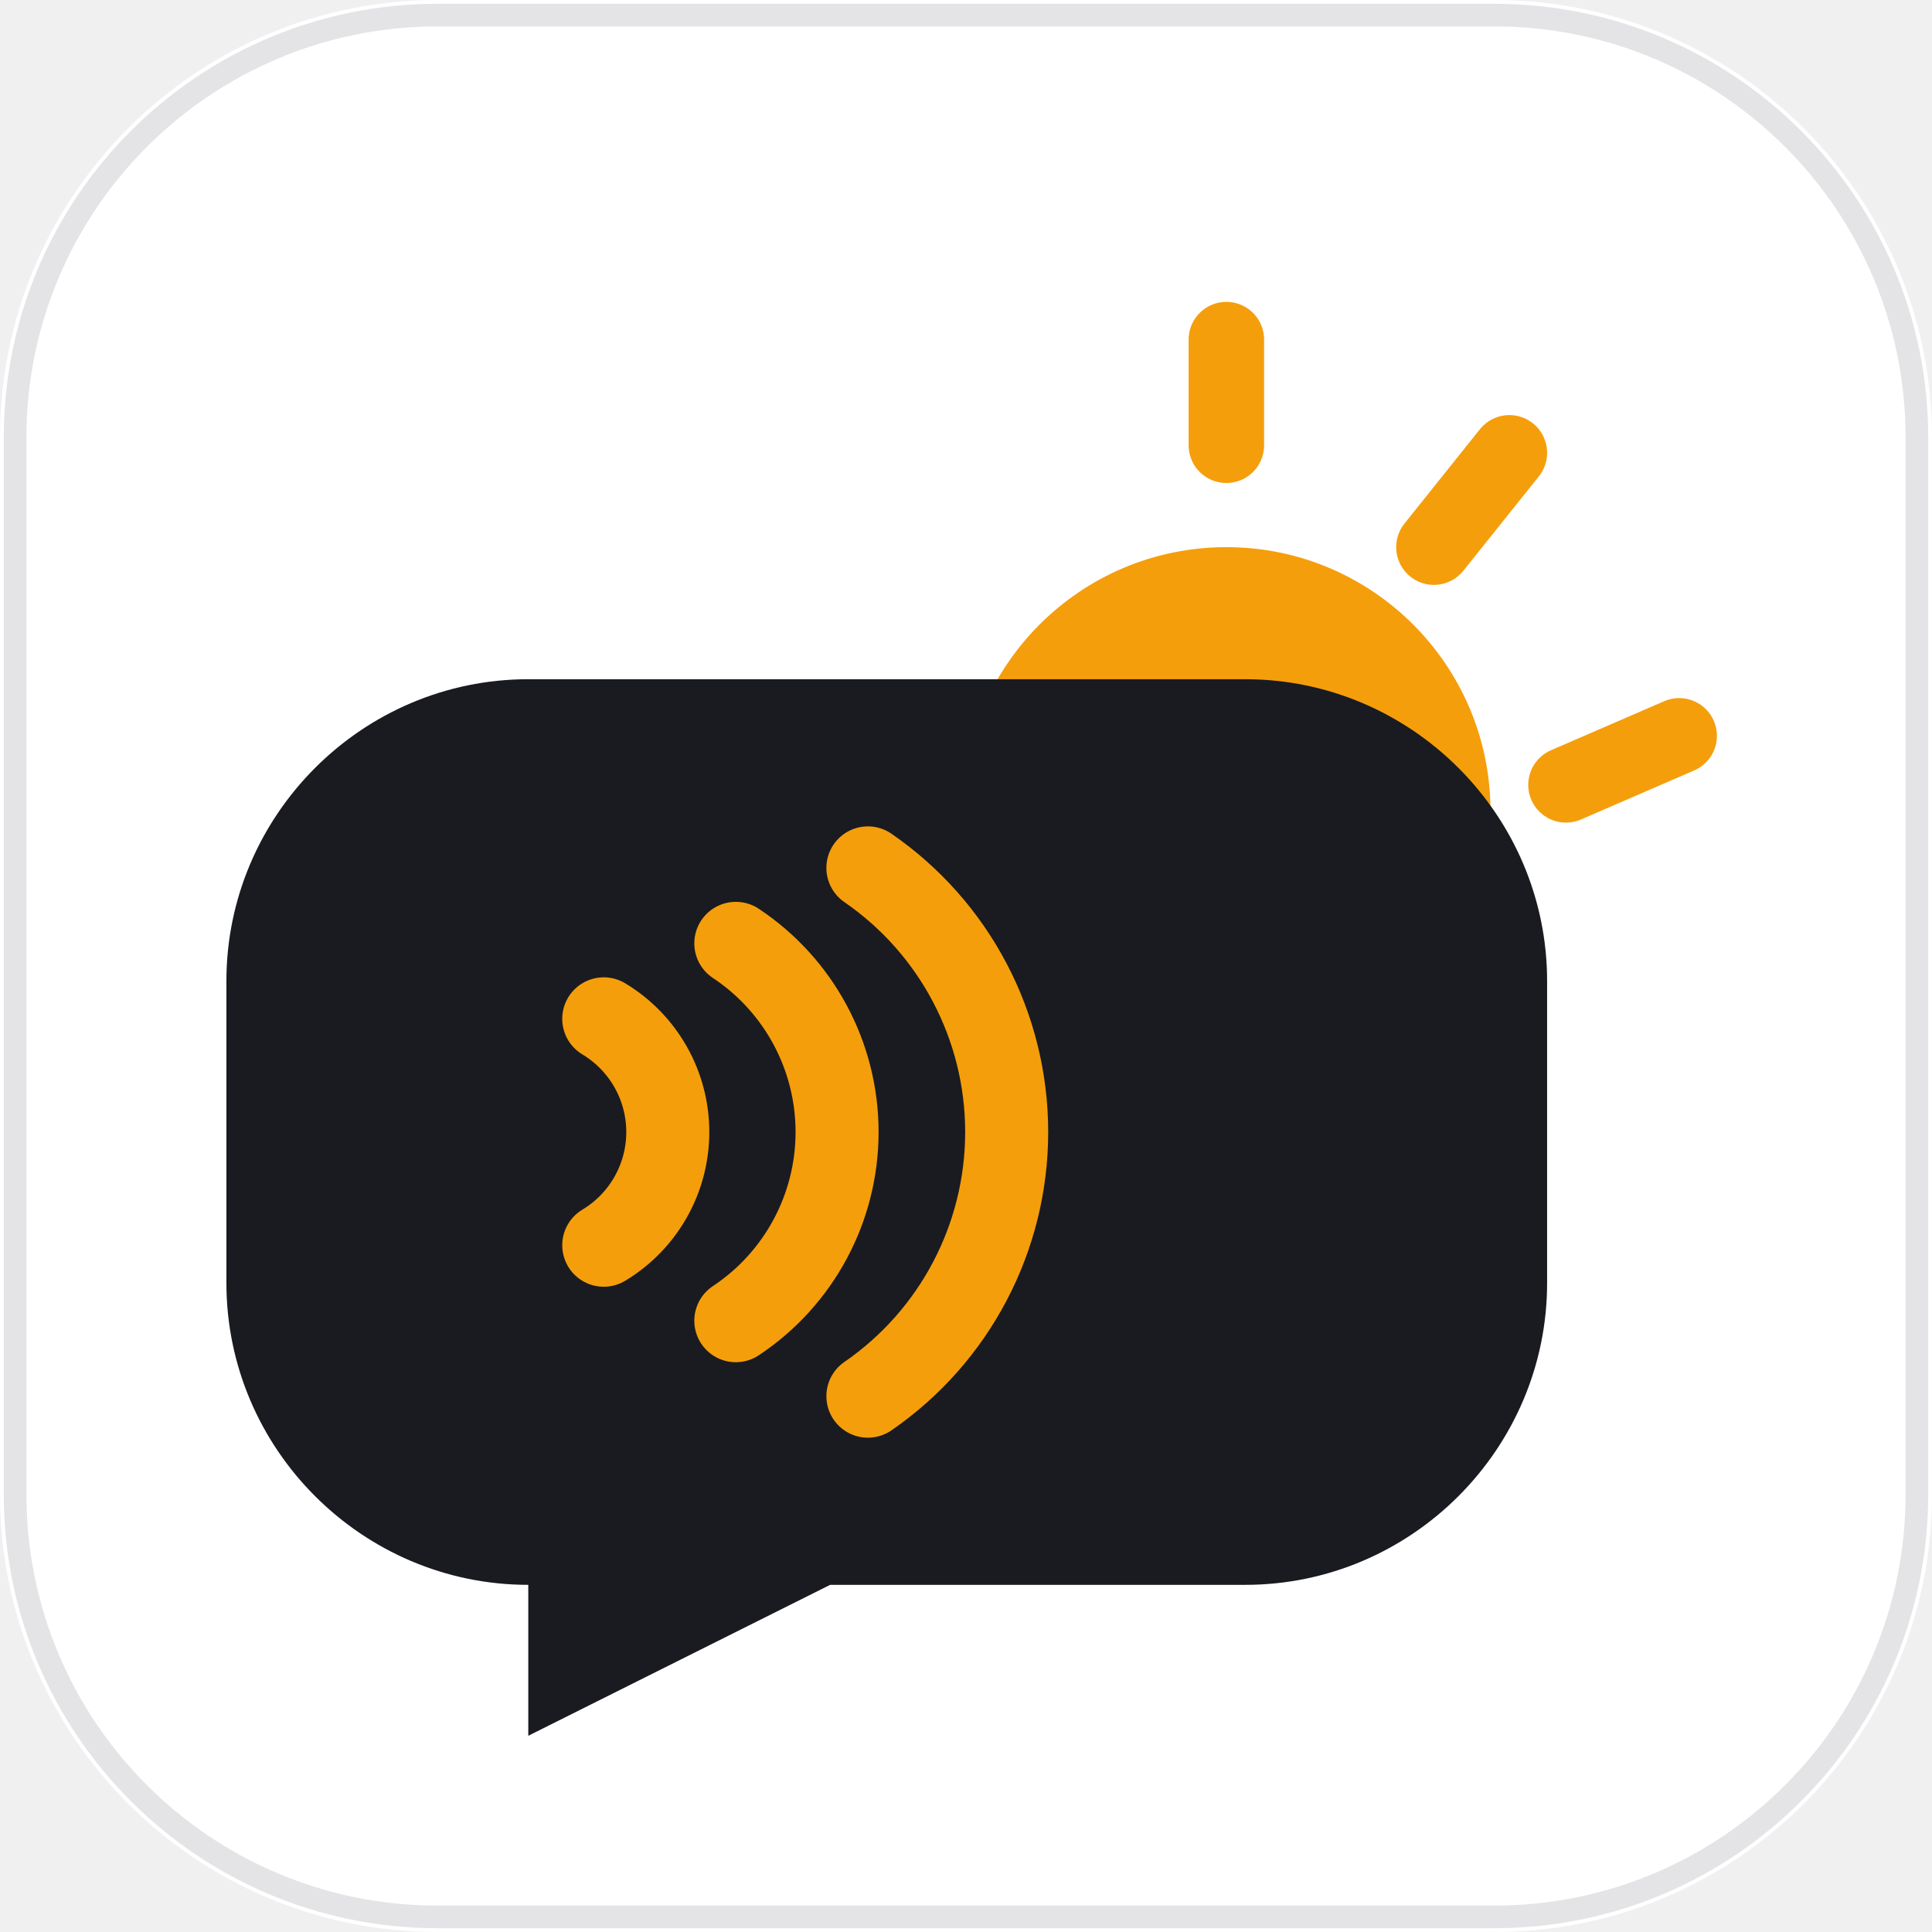
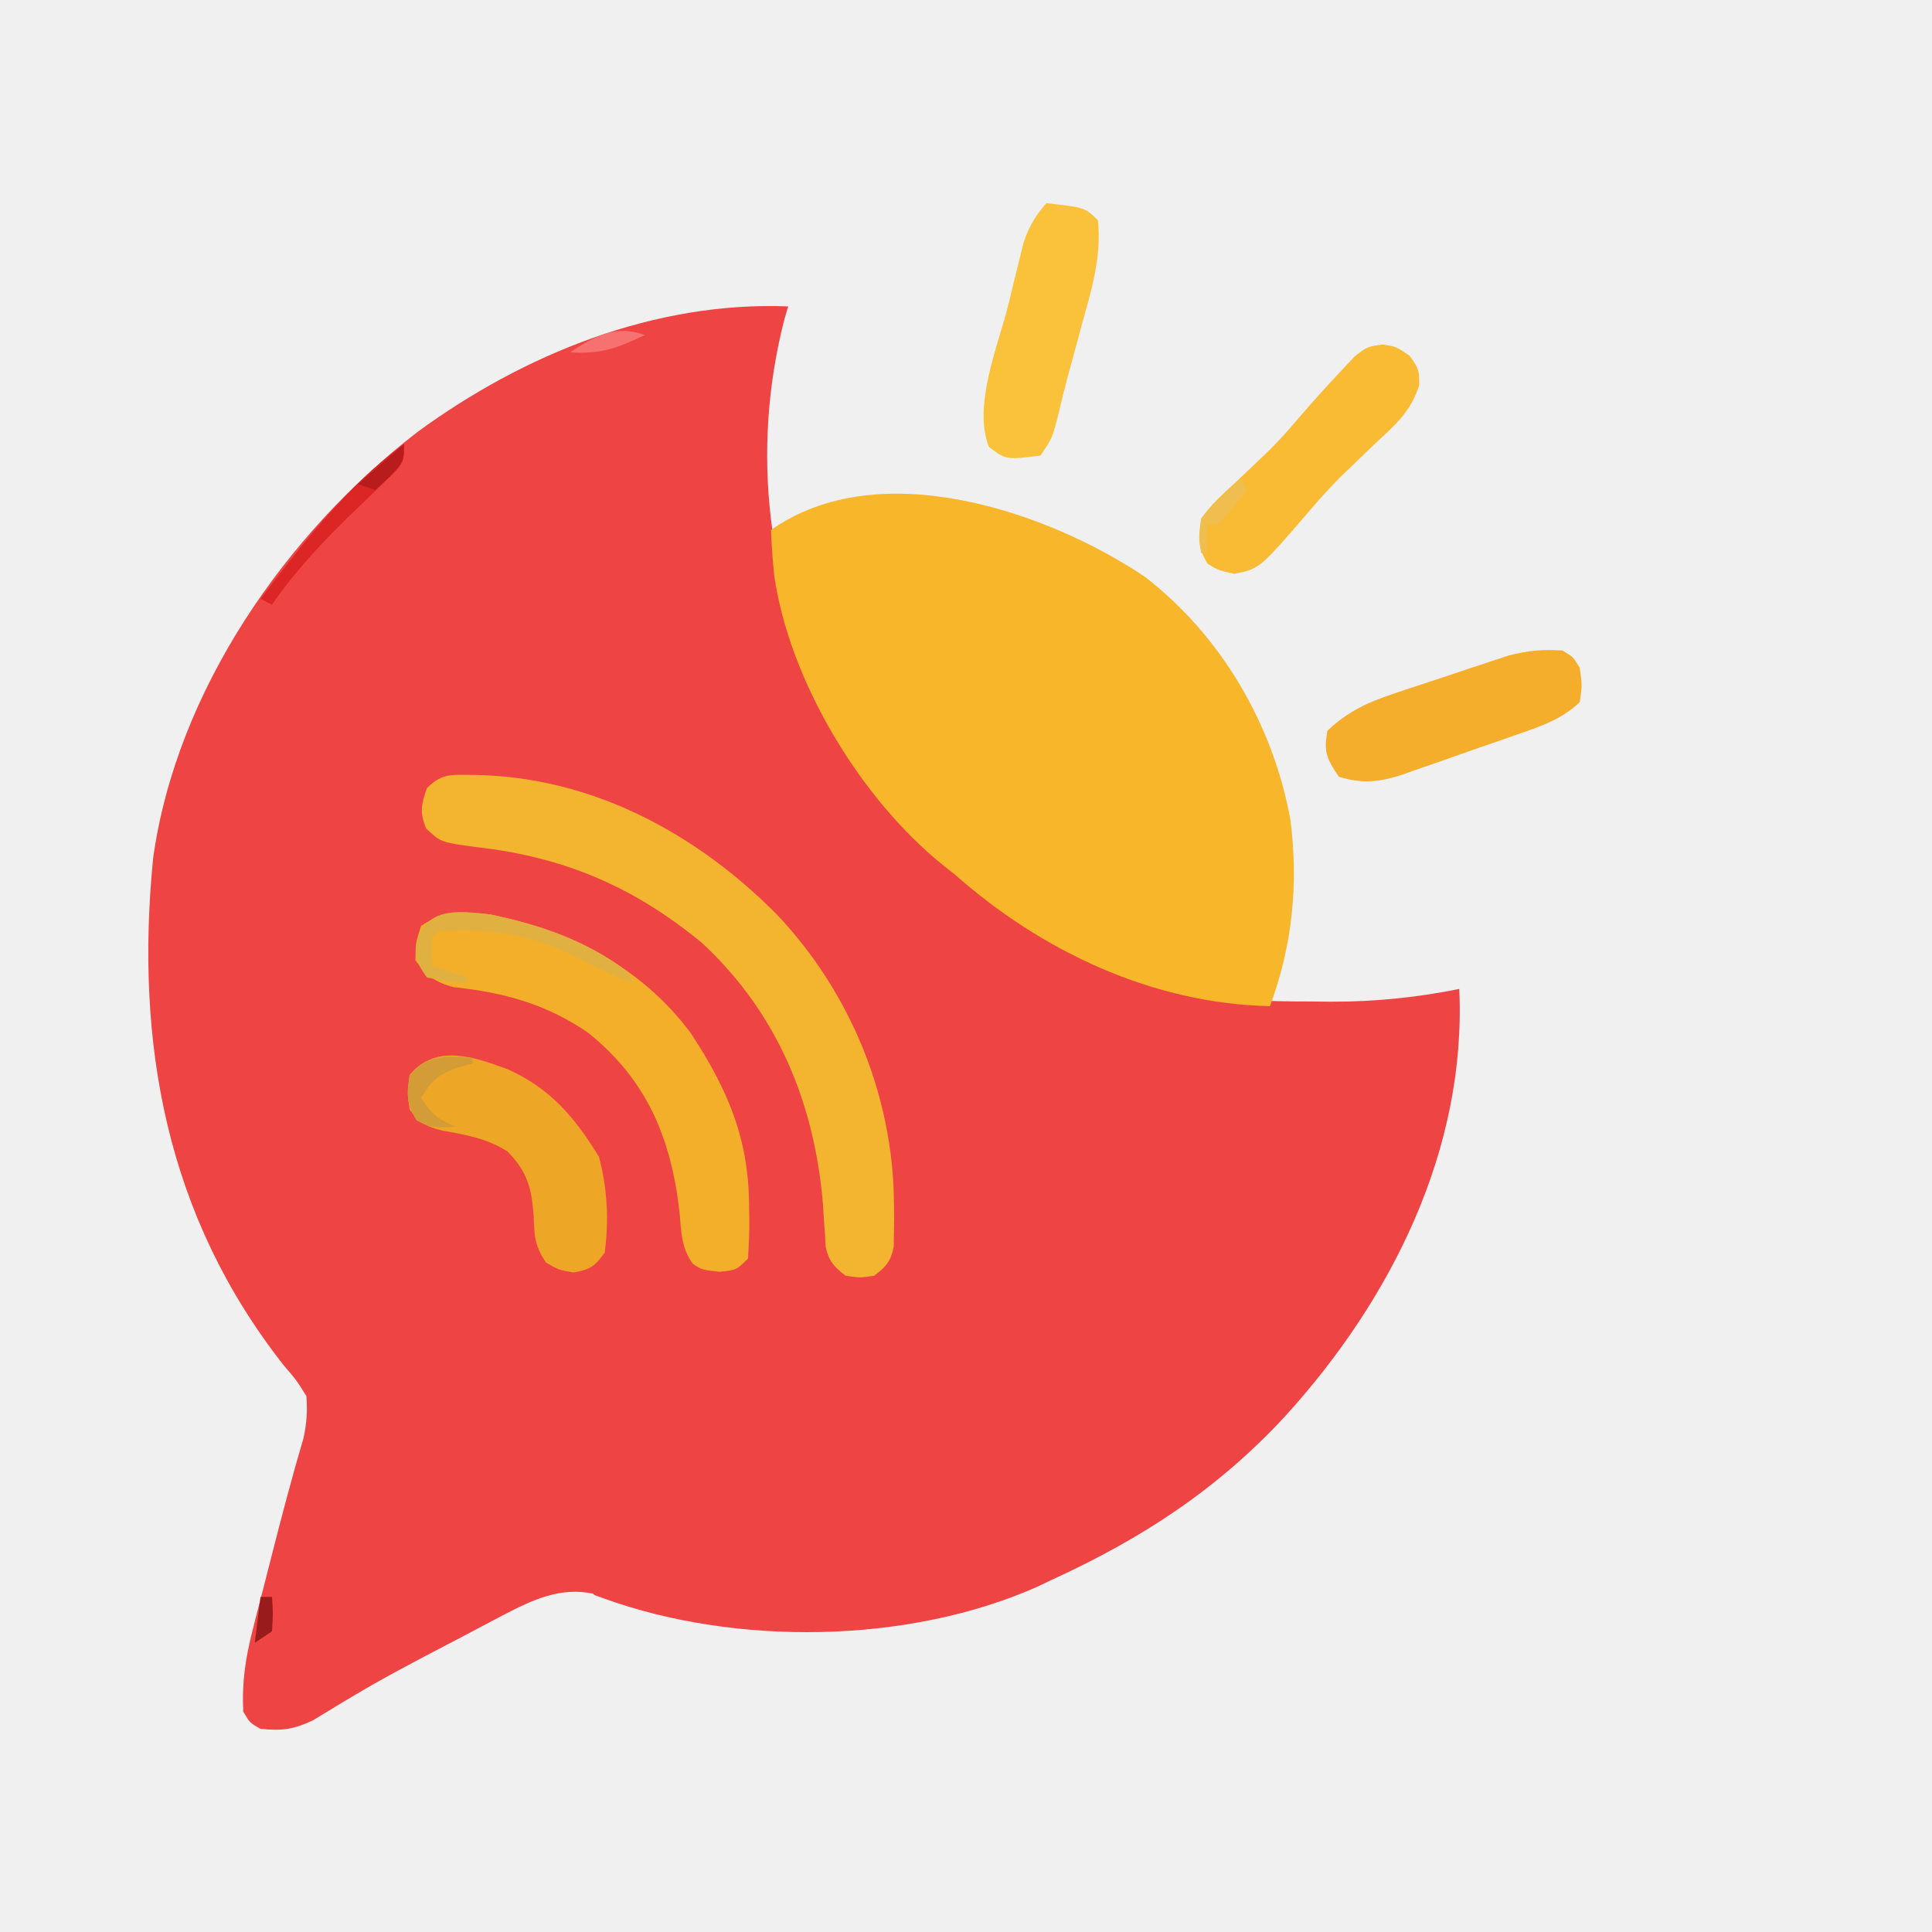
- <svg xmlns="http://www.w3.org/2000/svg" viewBox="0 0 512 512" fill="none">
-   <rect width="512" height="512" rx="116" fill="#FFFFFF" />
-   <rect width="504" height="504" x="4" y="4" rx="112" stroke="#E4E4E7" stroke-width="6" />
-   <g stroke="#F59E0B" stroke-width="20" stroke-linecap="round">
-     <line x1="325" y1="90" x2="325" y2="118" />
-     <line x1="400" y1="120" x2="380" y2="145" />
-     <line x1="445" y1="195" x2="415" y2="208" />
-   </g>
-   <circle cx="325" cy="215" r="70" fill="#F59E0B" />
-   <path d="M 140 180 H 330 C 374 180 410 216 410 260 V 340 C 410 384 374 420 330 420 H 220 L 140 460 V 420 H 140 C 96 420 60 384 60 340 V 260 C 60 216 96 180 140 180 Z" fill="#1A1B20" />
-   <g stroke="#F59E0B" stroke-width="22" stroke-linecap="round" fill="none">
-     <path d="M 160 270 A 35 35 0 0 1 160 330" />
-     <path d="M 195 250 A 60 60 0 0 1 195 350" />
-     <path d="M 230 230 A 85 85 0 0 1 230 370" />
+ <svg xmlns="http://www.w3.org/2000/svg" version="1.1" width="512" height="512" viewBox="0 0 512 512">
+   <g transform="translate(256, 256) scale(1.52) translate(-284, -256)">
+     <path d="M0 0 C-0.217 0.732 -0.433 1.464 -0.656 2.219 C-6.575 25.235 -3.632 48.967 7 70 C7.536 71.061 8.072 72.122 8.625 73.215 C21.463 96.7 43.171 111.67 68.512 119.125 C76.115 121.032 83.323 121.183 91.125 121.188 C92.285 121.2 93.445 121.212 94.641 121.225 C102.291 121.237 109.501 120.512 117 119 C118.291 146.973 105.121 173.181 86.661 193.472 C74.926 206.187 61.671 214.829 46 222 C45.141 222.41 44.283 222.82 43.398 223.242 C20.92 233.207 -9.13 233.603 -32.188 225.25 C-32.779 224.987 -33.98 224.724 -33.98 224.453 C-39.597 223.193 -44.657 225.535 -49.535 228.098 C-50.136 228.41 -50.736 228.723 -51.355 229.045 C-53.263 230.041 -55.162 231.052 -57.062 232.062 C-58.309 232.714 -59.556 233.364 -60.803 234.014 C-65.877 236.671 -70.929 239.336 -75.843 242.281 C-76.467 242.651 -77.091 243.022 -77.734 243.404 C-79.455 244.434 -81.166 245.481 -82.877 246.529 C-86.255 248.12 -88.315 248.387 -92 248 C-93.875 246.938 -93.875 246.938 -95 245 C-95.277 239.929 -94.612 235.607 -93.355 230.703 C-93.185 230.029 -93.015 229.355 -92.839 228.66 C-92.296 226.521 -91.742 224.386 -91.188 222.25 C-90.827 220.834 -90.467 219.417 -90.107 218 C-88.344 211.077 -86.529 204.176 -84.509 197.323 C-83.951 194.775 -83.799 192.6 -84 190 C-85.687 187.27 -85.687 187.27 -88 184.562 C-108.362 158.656 -113.92 128.606 -110.723 96.193 C-106.64 67.027 -87.633 39.635 -64.686 21.933 C-46.105 8.306 -23.258 -0.926 0 0 Z" fill="#EF4444" transform="translate(253,141)" />
+     <path d="M0 0 C13.381 10.323 22.382 25.831 25.391 42.414 C26.796 53.698 25.751 64.194 21.82 74.863 C1.353 74.437 -18.004 65.306 -33.18 51.863 C-33.849 51.336 -34.518 50.809 -35.207 50.266 C-49.645 38.629 -62.013 18.065 -64.633 -0.316 C-64.885 -2.926 -65.077 -5.518 -65.18 -8.137 C-46.425 -21.446 -17.002 -11.425 0 0 Z" fill="#F8B62B" transform="translate(315.1797,188.1367)" />
+     <path d="M0 0 C20.328 0.332 38.509 10.079 52.625 24.312 C65.438 37.81 72.887 55.951 73.062 74.438 C73.073 75.363 73.083 76.289 73.094 77.243 C73.082 78.114 73.071 78.985 73.059 79.883 C73.049 80.664 73.039 81.445 73.029 82.25 C72.524 84.829 71.692 85.731 69.625 87.312 C67.125 87.688 67.125 87.688 64.625 87.312 C62.623 85.757 61.742 84.817 61.164 82.326 C61.122 81.581 61.079 80.835 61.035 80.066 C60.976 79.235 60.916 78.404 60.855 77.547 C60.772 76.224 60.772 76.224 60.688 74.875 C59.224 57.268 52.775 41.543 39.625 29.312 C27.633 19.441 15.589 14.327 0.252 12.584 C-5.893 11.759 -5.893 11.759 -8.461 9.379 C-9.683 6.615 -9.342 5.138 -8.375 2.312 C-5.598 -0.465 -3.882 0.013 0 0 Z" fill="#F3B42F" transform="translate(198.375,222.6875)" />
+     <path d="M0 0 C13.895 2.85 26.33 9.089 34.977 20.641 C41.543 30.644 45.178 39.207 45.188 51.125 C45.2 51.949 45.212 52.772 45.225 53.621 C45.23 55.749 45.123 57.876 45 60 C43 62 43 62 40.062 62.312 C37 62 37 62 35.367 60.918 C33.339 58.073 33.377 55.453 33.062 52 C31.617 39.128 27.446 28.977 17.188 20.688 C9.899 15.637 2.411 13.611 -6.336 12.688 C-9.62 11.84 -10.944 10.666 -13 8 C-12.938 4.875 -12.938 4.875 -12 2 C-7.955 -0.697 -4.674 -0.524 0 0 Z" fill="#F3AF2A" transform="translate(201,247)" />
+     <path d="M0 0 C7.583 3.354 11.789 8.369 16.062 15.312 C17.531 20.819 17.842 26.406 17.062 32.062 C15.296 34.463 14.579 34.97 11.625 35.5 C9.062 35.062 9.062 35.062 6.812 33.75 C4.829 30.703 4.834 29.316 4.688 25.75 C4.368 20.865 3.596 17.954 0.148 14.422 C-3.354 12.14 -7.156 11.483 -11.23 10.766 C-14.111 10.018 -15.211 9.45 -16.938 7.062 C-17.375 4.062 -17.375 4.062 -16.938 1.062 C-12.356 -4.436 -5.779 -2.106 0 0 Z" fill="#EEA627" transform="translate(203.9375,273.9375)" />
+     <path d="M0 0 C2.375 0.352 2.375 0.352 4.75 1.977 C6.375 4.352 6.375 4.352 6.391 7.07 C4.965 11.678 2.227 14.001 -1.25 17.227 C-2.537 18.463 -3.822 19.701 -5.105 20.941 C-5.72 21.53 -6.334 22.119 -6.966 22.726 C-8.94 24.661 -10.771 26.685 -12.562 28.789 C-21.447 39.125 -21.447 39.125 -25.875 39.977 C-28.625 39.352 -28.625 39.352 -30.5 38.227 C-32.214 35.371 -32.076 33.648 -31.625 30.352 C-29.903 27.905 -27.77 25.982 -25.562 23.977 C-24.356 22.83 -23.152 21.682 -21.949 20.531 C-21.37 19.983 -20.79 19.435 -20.193 18.87 C-18.303 17.04 -16.573 15.11 -14.875 13.102 C-12.315 10.121 -9.703 7.205 -7 4.352 C-6.286 3.588 -5.572 2.825 -4.836 2.039 C-2.625 0.352 -2.625 0.352 0 0 Z" fill="#F9BB33" transform="translate(356.625,147.6484)" />
+     <path d="M0 0 C1.875 1.125 1.875 1.125 3 3 C3.438 6 3.438 6 3 9 C-0.181 12.056 -4.087 13.32 -8.18 14.734 C-8.87 14.977 -9.56 15.219 -10.272 15.469 C-11.728 15.976 -13.185 16.481 -14.644 16.981 C-16.866 17.747 -19.079 18.535 -21.293 19.324 C-22.713 19.816 -24.134 20.307 -25.555 20.797 C-26.539 21.151 -26.539 21.151 -27.544 21.513 C-31.715 22.914 -34.768 23.313 -39 22 C-41.161 18.758 -41.642 17.763 -41 14 C-37.386 10.559 -33.859 8.99 -29.16 7.422 C-28.193 7.097 -28.193 7.097 -27.207 6.766 C-25.851 6.314 -24.494 5.868 -23.135 5.426 C-21.067 4.752 -19.007 4.057 -16.947 3.359 C-15.623 2.921 -14.298 2.483 -12.973 2.047 C-11.779 1.653 -10.585 1.26 -9.356 0.854 C-6.056 0.014 -3.387 -0.25 0 0 Z" fill="#F4AE2C" transform="translate(388,201)" />
+     <path d="M0 0 C6.75 0.75 6.75 0.75 9 3 C9.675 9.45 7.834 15.258 6.125 21.438 C5.586 23.436 5.047 25.435 4.508 27.434 C4.248 28.382 3.988 29.331 3.72 30.308 C3.078 32.709 2.495 35.115 1.93 37.535 C1 41 1 41 -1 44 C-6.984 44.762 -6.984 44.762 -10 42.5 C-12.856 35.36 -8.395 24.845 -6.625 17.75 C-6.321 16.484 -6.017 15.218 -5.703 13.914 C-5.401 12.7 -5.1 11.485 -4.789 10.234 C-4.518 9.133 -4.247 8.032 -3.967 6.897 C-3.018 4.055 -1.943 2.254 0 0 Z" fill="#FAC13B" transform="translate(298,123)" />
+     <path d="M0 0 C8.76 1.797 16.828 4.531 24 10 C24.495 10.99 24.495 10.99 25 12 C21.598 10.695 18.405 9.205 15.188 7.5 C7.151 3.482 0.013 2.319 -9 3 C-10.296 4.066 -10.296 4.066 -10.062 6.562 C-10.042 7.367 -10.021 8.171 -10 9 C-8.02 9.66 -6.04 10.32 -4 11 C-4 11.33 -4 11.66 -4 12 C-7.375 11.688 -7.375 11.688 -11 11 C-13 8 -13 8 -12.812 4.938 C-11.067 -1.372 -5.471 -0.613 0 0 Z" fill="#E0B041" transform="translate(201,247)" />
+     <path d="M0 0 C0 3 0 3 -1.465 4.774 C-2.139 5.42 -2.813 6.065 -3.508 6.73 C-4.618 7.812 -4.618 7.812 -5.75 8.916 C-6.534 9.666 -7.317 10.415 -8.125 11.188 C-13.631 16.475 -18.636 21.719 -23 28 C-23.66 27.67 -24.32 27.34 -25 27 C-17.507 17.154 -10.028 7.44 0 0 Z" fill="#DC2626" transform="translate(186,165)" />
+     <path d="M0 0 C0 0.33 0 0.66 0 1 C-0.928 1.248 -1.856 1.495 -2.812 1.75 C-6.165 3.065 -7.188 3.98 -9 7 C-6.993 10.011 -6.161 10.63 -3 12 C-5.741 12.222 -7.44 12.348 -9.812 10.875 C-11.57 8.1 -11.468 6.211 -11 3 C-7.914 -0.703 -4.558 -0.263 0 0 Z" fill="#D49C36" transform="translate(198,272)" />
+     <path d="M0 0 C0.33 0.66 0.66 1.32 1 2 C-0.616 4.041 -2.286 6.041 -4 8 C-4.66 8 -5.32 8 -6 8 C-6 9.65 -6 11.3 -6 13 C-6.33 13 -6.66 13 -7 13 C-7.438 10.438 -7.438 10.438 -7 7 C-4.913 4.38 -2.533 2.184 0 0 Z" fill="#F0BE4F" transform="translate(332,171)" />
+     <path d="M0 0 C-4.622 2.219 -7.768 3.383 -13 3 C-8.834 0.223 -4.936 -1.898 0 0 Z" fill="#F87171" transform="translate(228,146)" />
+     <path d="M0 0 C0 3 0 3 -2.5 5.688 C-3.325 6.451 -4.15 7.214 -5 8 C-5.99 7.67 -6.98 7.34 -8 7 C-5.36 4.69 -2.72 2.38 0 0 Z" fill="#B91C1C" transform="translate(186,165)" />
+     <path d="M0 0 C0.66 0 1.32 0 2 0 C2.188 2.875 2.188 2.875 2 6 C1.01 6.66 0.02 7.32 -1 8 C-0.67 5.36 -0.34 2.72 0 0 Z" fill="#991B1B" transform="translate(161,366)" />
  </g>
</svg>
